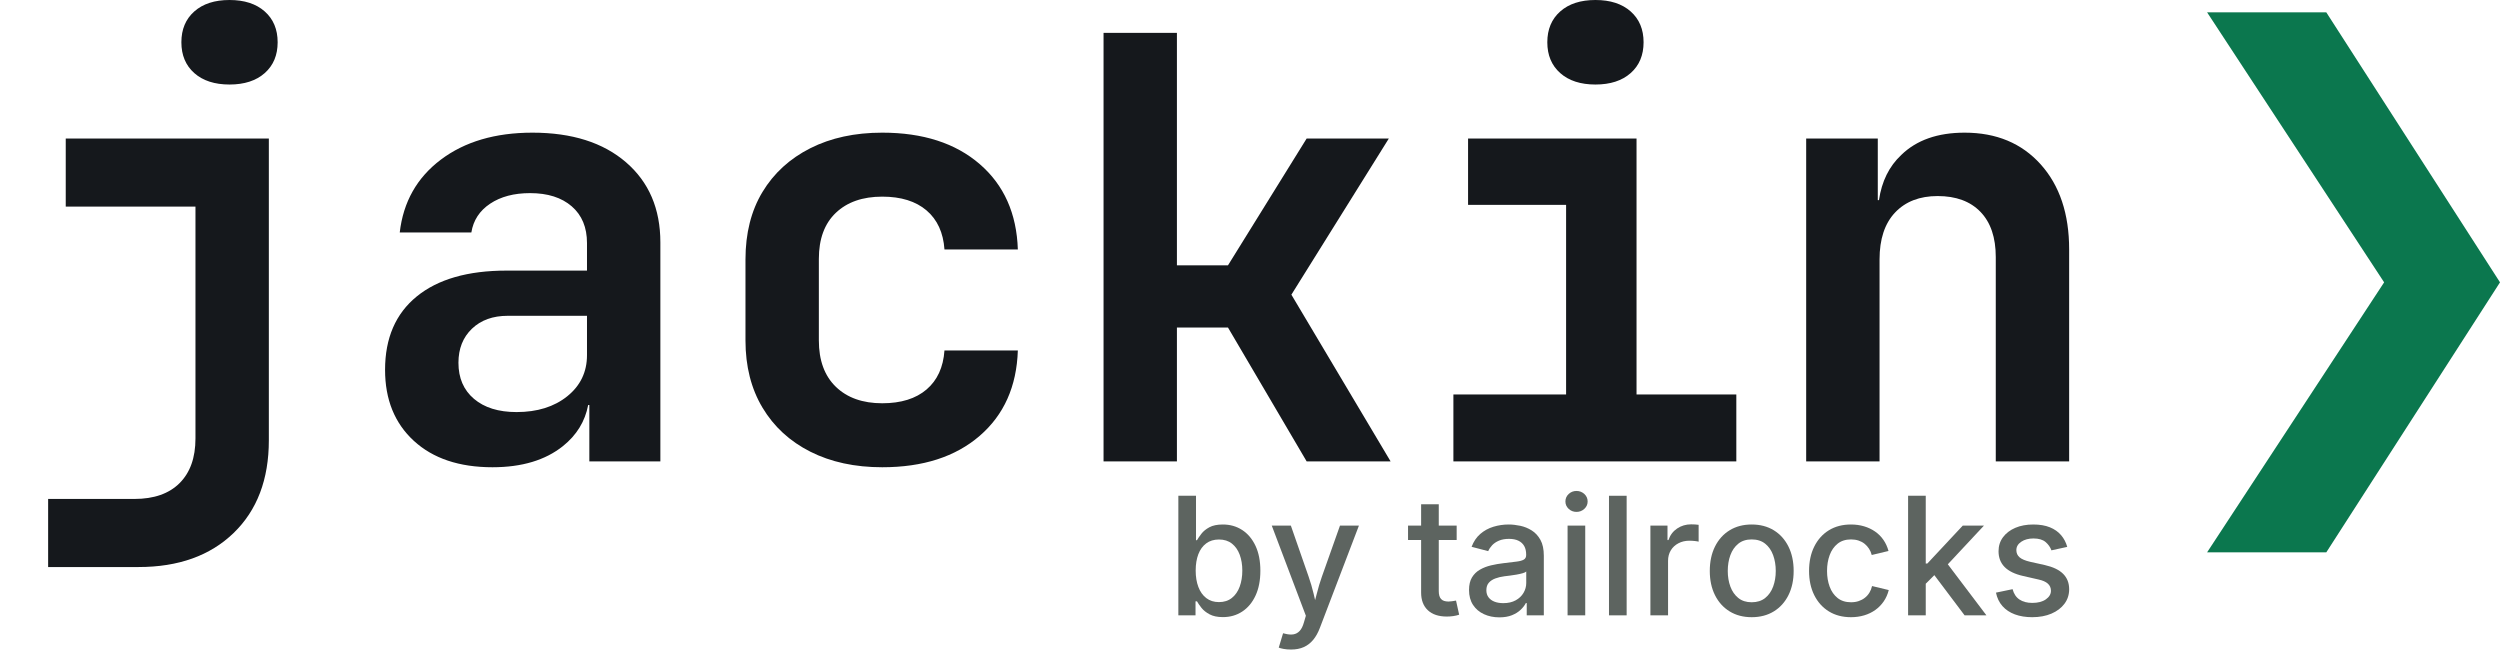
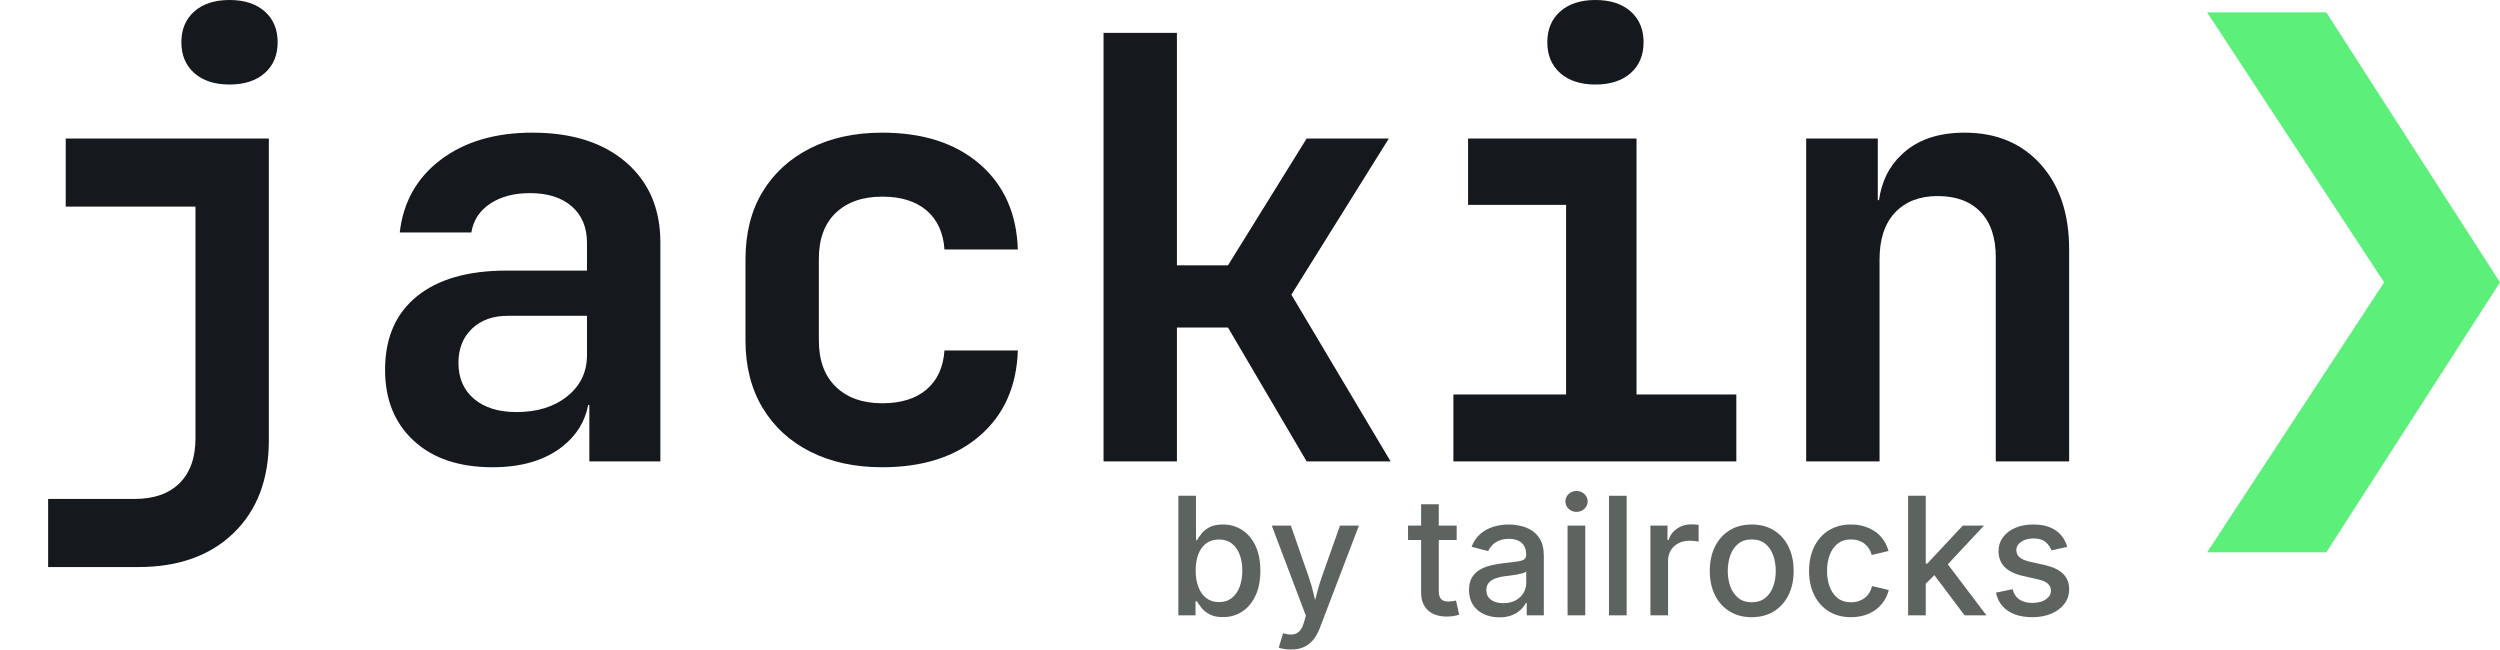
<svg xmlns="http://www.w3.org/2000/svg" viewBox="0 0 851.8 221.31" role="img" aria-label="jackin❯ by tailrocks" preserveAspectRatio="xMinYMid meet">
  <g fill="#15181c" transform="translate(0 157.2) scale(0.2 -0.2)">
    <path transform="translate(0 0)" d="M82 -180L82 -64L229 -64Q279 -64 306 -37Q333 -10 333 39L333 434L112 434L112 550L458 550L458 36Q458 -64 398 -122Q338 -180 236 -180ZM391 642Q353 642 331 661.5Q309 681 309 714Q309 747 331 766.5Q353 786 391 786Q429 786 451 766.5Q473 747 473 714Q473 681 451 661.5Q429 642 391 642Z" />
    <path transform="translate(600 0)" d="M239 -10Q154 -10 105 35Q56 80 56 156Q56 237 110 281Q164 325 263 325L400 325L400 372Q400 412 374 434.5Q348 457 303 457Q262 457 235 439Q208 421 203 390L81 390Q90 468 151 514Q212 560 307 560Q408 560 466.5 509.5Q525 459 525 373L525 0L404 0L404 96L402 96Q394 54 359 26Q314 -10 239 -10ZM280 84Q333 84 366.5 111Q400 138 400 181L400 248L265 248Q227 248 204 226Q181 204 181 168Q181 129 207.5 106.5Q234 84 280 84Z" />
    <path transform="translate(1200 0)" d="M303 -10Q233 -10 180.5 16.5Q128 43 99 91.5Q70 140 70 206L70 344Q70 411 99 459Q128 507 180.5 533.5Q233 560 303 560Q407 560 469 506.5Q531 453 534 361L409 361Q406 404 378.5 427.5Q351 451 303 451Q253 451 224 423.5Q195 396 195 345L195 206Q195 155 224 127Q253 99 303 99Q351 99 378.5 122.5Q406 146 409 189L534 189Q531 97 469 43.5Q407 -10 303 -10Z" />
    <path transform="translate(1800 0)" d="M80 0L80 730L205 730L205 334L292 334L426 550L566 550L400 284L569 0L426 0L292 228L205 228L205 0Z" />
    <path transform="translate(2400 0)" d="M76 0L76 114L268 114L268 437L101 437L101 550L388 550L388 114L558 114L558 0ZM318 642Q280 642 258 661.5Q236 681 236 714Q236 747 258 766.5Q280 786 318 786Q356 786 378 766.5Q400 747 400 714Q400 681 378 661.5Q356 642 318 642Z" />
    <path transform="translate(3000 0)" d="M77 0L77 550L199 550L199 445L201 445Q208 493 239 522Q278 560 347 560Q428 560 476.5 506Q525 452 525 361L525 0L400 0L400 348Q400 398 374 425Q348 452 301 452Q255 452 228.5 424Q202 396 202 344L202 0Z" />
  </g>
-   <path d="M752 188.2 L812.32 96.2 L752 4.2 L792.61 4.2 L851.8 96.2 L792.61 188.2 Z" fill="#0b774e" />
+   <path d="M752 188.2 L812.32 96.2 L752 4.2 L792.61 4.2 L851.8 96.2 L792.61 188.2 Z" fill="#5cf07a" />
  <g fill="#5d6460" transform="translate(397.44 209.66) scale(0.027344 -0.027344)">
    <path transform="translate(0 0)" d="M703 -22Q602 -22 537.5 12.5Q473 47 436.5 93Q400 139 380 175L362 175L362 0L148 0L148 1490L368 1490L368 936L380 936Q400 971 435.5 1017Q471 1063 534.5 1097.5Q598 1132 703 1132Q837 1132 942.5 1064Q1048 996 1109 867Q1170 738 1170 556Q1170 376 1110 246.5Q1050 117 944.5 47.5Q839 -22 703 -22ZM654 165Q750 165 815 217Q880 269 912.5 358Q945 447 945 558Q945 668 912.5 755.5Q880 843 815.5 894Q751 945 654 945Q560 945 495 896.5Q430 848 397 761.5Q364 675 364 558Q364 442 397.5 353.5Q431 265 496 215Q561 165 654 165Z" />
    <path transform="translate(1266 0)" d="M133 -402L187 -223L212 -229Q269 -244 314.5 -237Q360 -230 393.5 -194.5Q427 -159 447 -87L471 -5L46 1118L284 1118L505 483Q542 377 567 272Q576 231 586 190Q597 231 608 273Q634 378 671 483L896 1118L1132 1118L646 -155Q612 -245 562.5 -305Q513 -365 445 -395.5Q377 -426 287 -426Q235 -426 194 -418.5Q153 -411 133 -402Z" />
    <path transform="translate(2990 0)" d="M626 1118L626 939L403 939L403 302Q403 235 431.5 203.5Q460 172 525 172Q542 172 570 176Q598 180 618 184L657 8Q622 -4 582 -9.5Q542 -15 503 -15Q351 -15 267 63.5Q183 142 183 284L183 939L20 939L20 1118L183 1118L183 1384L403 1384L403 1118Z" />
    <path transform="translate(3687 0)" d="M461 -25Q355 -25 269 14.5Q183 54 133 130Q83 206 83 316Q83 411 119.5 472Q156 533 218.5 569Q281 605 357.5 623Q434 641 513 650Q612 662 674 669.5Q736 677 765.5 694.5Q795 712 795 751L795 757Q795 820 771 863Q747 906 699.5 929.5Q652 953 581 953Q508 953 455.5 930.5Q403 908 370.5 873Q338 838 322 800L115 854Q153 954 224 1015Q295 1076 387 1104Q479 1132 577 1132Q645 1132 721 1116Q797 1100 864 1058Q931 1016 973 940Q1015 864 1015 742L1015 0L802 0L802 153L791 153Q769 110 726 69Q683 28 617.5 1.5Q552 -25 461 -25ZM510 152Q600 152 664 187Q728 222 762 280Q796 338 796 403L796 546Q784 534 750.5 524.5Q717 515 674 507.5Q631 500 591 495Q551 490 525 487Q463 479 411.5 460Q360 441 329.5 406Q299 371 299 313Q299 260 326.5 224Q354 188 401 170Q448 152 510 152Z" />
    <path transform="translate(4850 0)" d="M148 0L148 1118L368 1118L368 0ZM259 1289Q202 1289 161.5 1327Q121 1365 121 1419Q121 1474 161.5 1512Q202 1550 259 1550Q316 1550 357 1512Q398 1474 398 1419Q398 1365 357 1327Q316 1289 259 1289Z" />
    <path transform="translate(5366 0)" d="M368 1490L368 0L148 0L148 1490Z" />
    <path transform="translate(5882 0)" d="M148 0L148 1118L361 1118L361 938L373 938Q404 1030 481 1082Q558 1134 656 1134Q677 1134 704 1132.5Q731 1131 749 1128L749 918Q737 922 703 926Q669 930 634 930Q558 930 497 898Q436 866 402 809.5Q368 753 368 679L368 0Z" />
    <path transform="translate(6674 0)" d="M618 -23Q461 -23 343.5 49Q226 121 161 251Q96 381 96 553Q96 727 161 857.5Q226 988 343.5 1060Q461 1132 618 1132Q776 1132 893.5 1060Q1011 988 1076 857.5Q1141 727 1141 553Q1141 381 1076 251Q1011 121 893.5 49Q776 -23 618 -23ZM618 163Q720 163 786.5 216.5Q853 270 885.5 358.5Q918 447 918 553Q918 660 885.5 749.5Q853 839 786.5 892.5Q720 946 618 946Q517 946 451 892.5Q385 839 352.5 750Q320 661 320 553Q320 447 352.5 358.5Q385 270 451 216.5Q517 163 618 163Z" />
    <path transform="translate(7911 0)" d="M618 -23Q460 -23 343 49Q226 121 161 251Q96 381 96 553Q96 727 161 857.5Q226 988 343 1060Q460 1132 618 1132Q705 1132 781 1109.5Q857 1087 918.5 1044.5Q980 1002 1022.5 940.5Q1065 879 1086 802L877 752Q866 795 843 830.5Q820 866 787.5 892Q755 918 712.5 932Q670 946 619 946Q518 946 451.5 892.5Q385 839 352.5 750Q320 661 320 553Q320 446 352.5 357.5Q385 269 451.5 216Q518 163 619 163Q671 163 714 177.5Q757 192 791 218.5Q825 245 848 282.5Q871 320 881 365L1089 315Q1069 236 1026 173.5Q983 111 921.5 67Q860 23 783 0Q706 -23 618 -23Z" />
    <path transform="translate(9093 0)" d="M148 0L148 1490L368 1490L368 646L388 646L829 1118L1093 1118L643 636L1124 0L852 0L475 501L368 394L368 0Z" />
    <path transform="translate(10238 0)" d="M549 -23Q428 -23 333.5 12Q239 47 178.5 115.5Q118 184 98 283L305 326Q328 239 391 197Q454 155 551 155Q657 155 720 199.5Q783 244 783 306Q783 360 744.5 395Q706 430 626 447L438 490Q282 525 206 602Q130 679 130 799Q130 899 186 974Q242 1049 339 1090.5Q436 1132 563 1132Q684 1132 770 1097Q856 1062 909.5 999Q963 936 986 853L789 810Q768 869 716 913.5Q664 958 565 958Q474 958 413 917Q352 876 352 813Q352 757 392.5 722.5Q433 688 525 667L705 627Q860 592 935 517Q1010 442 1010 325Q1010 223 951.5 144.5Q893 66 789.5 21.5Q686 -23 549 -23Z" />
  </g>
</svg>
